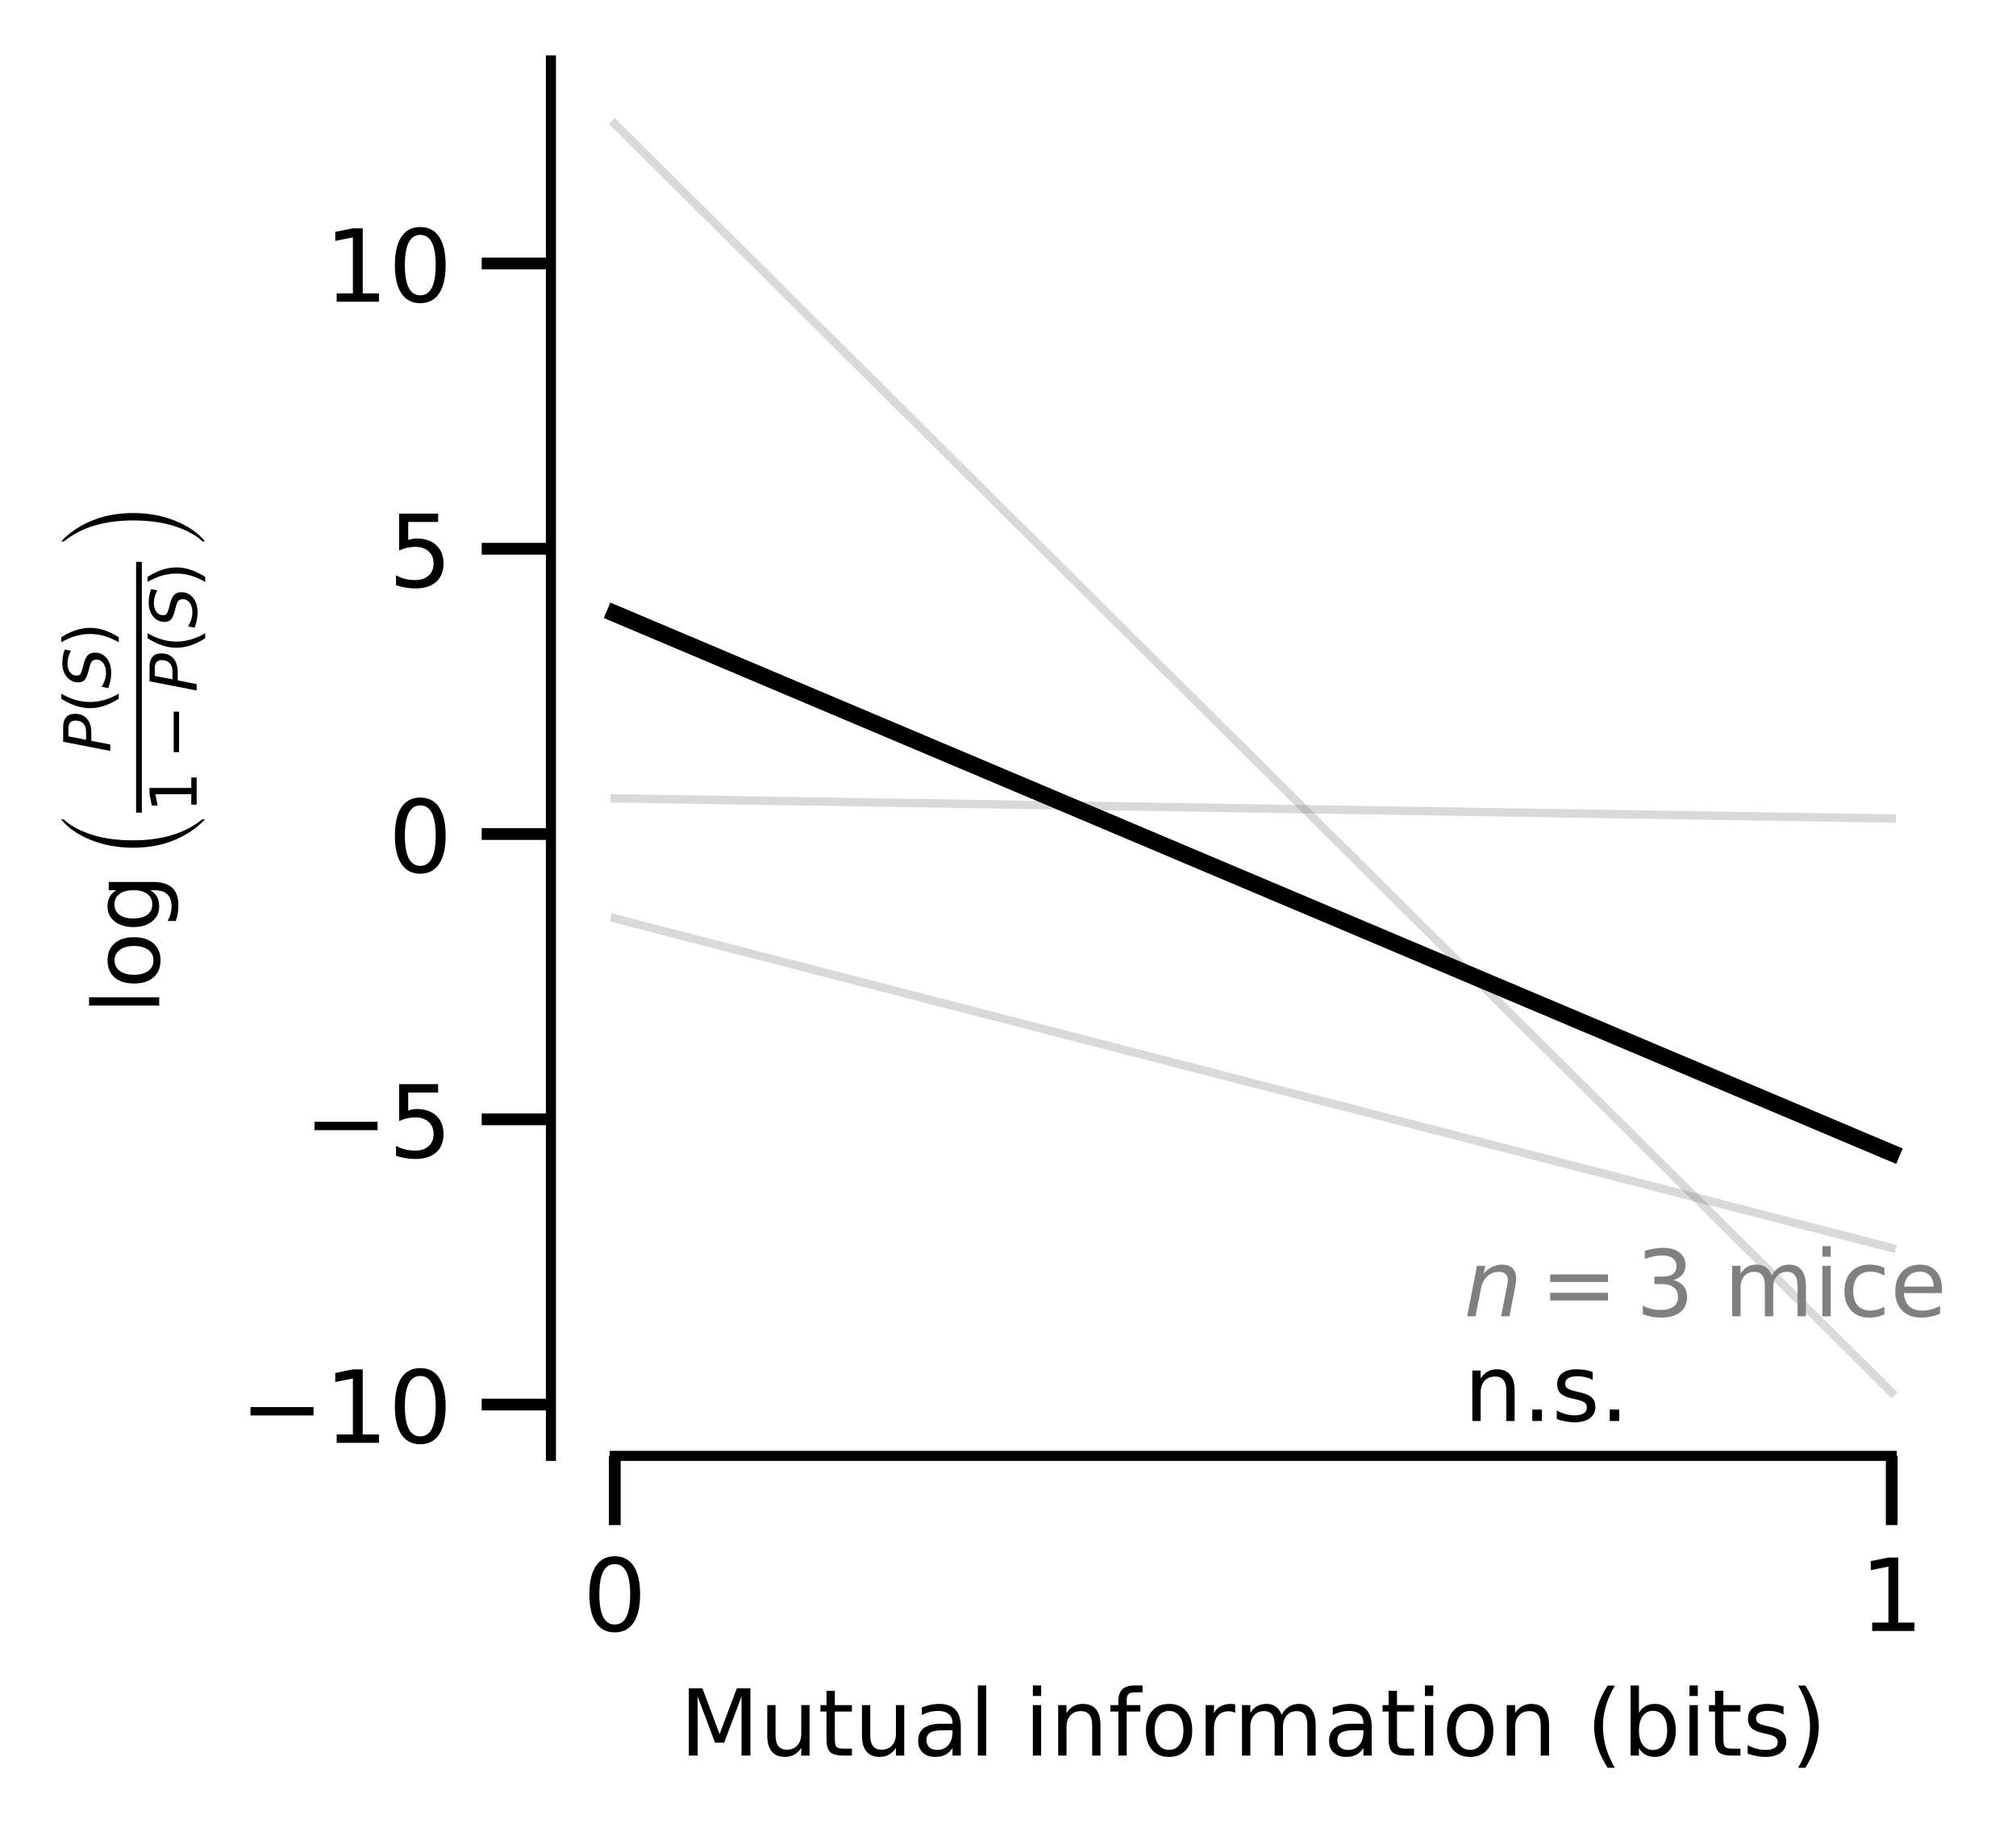
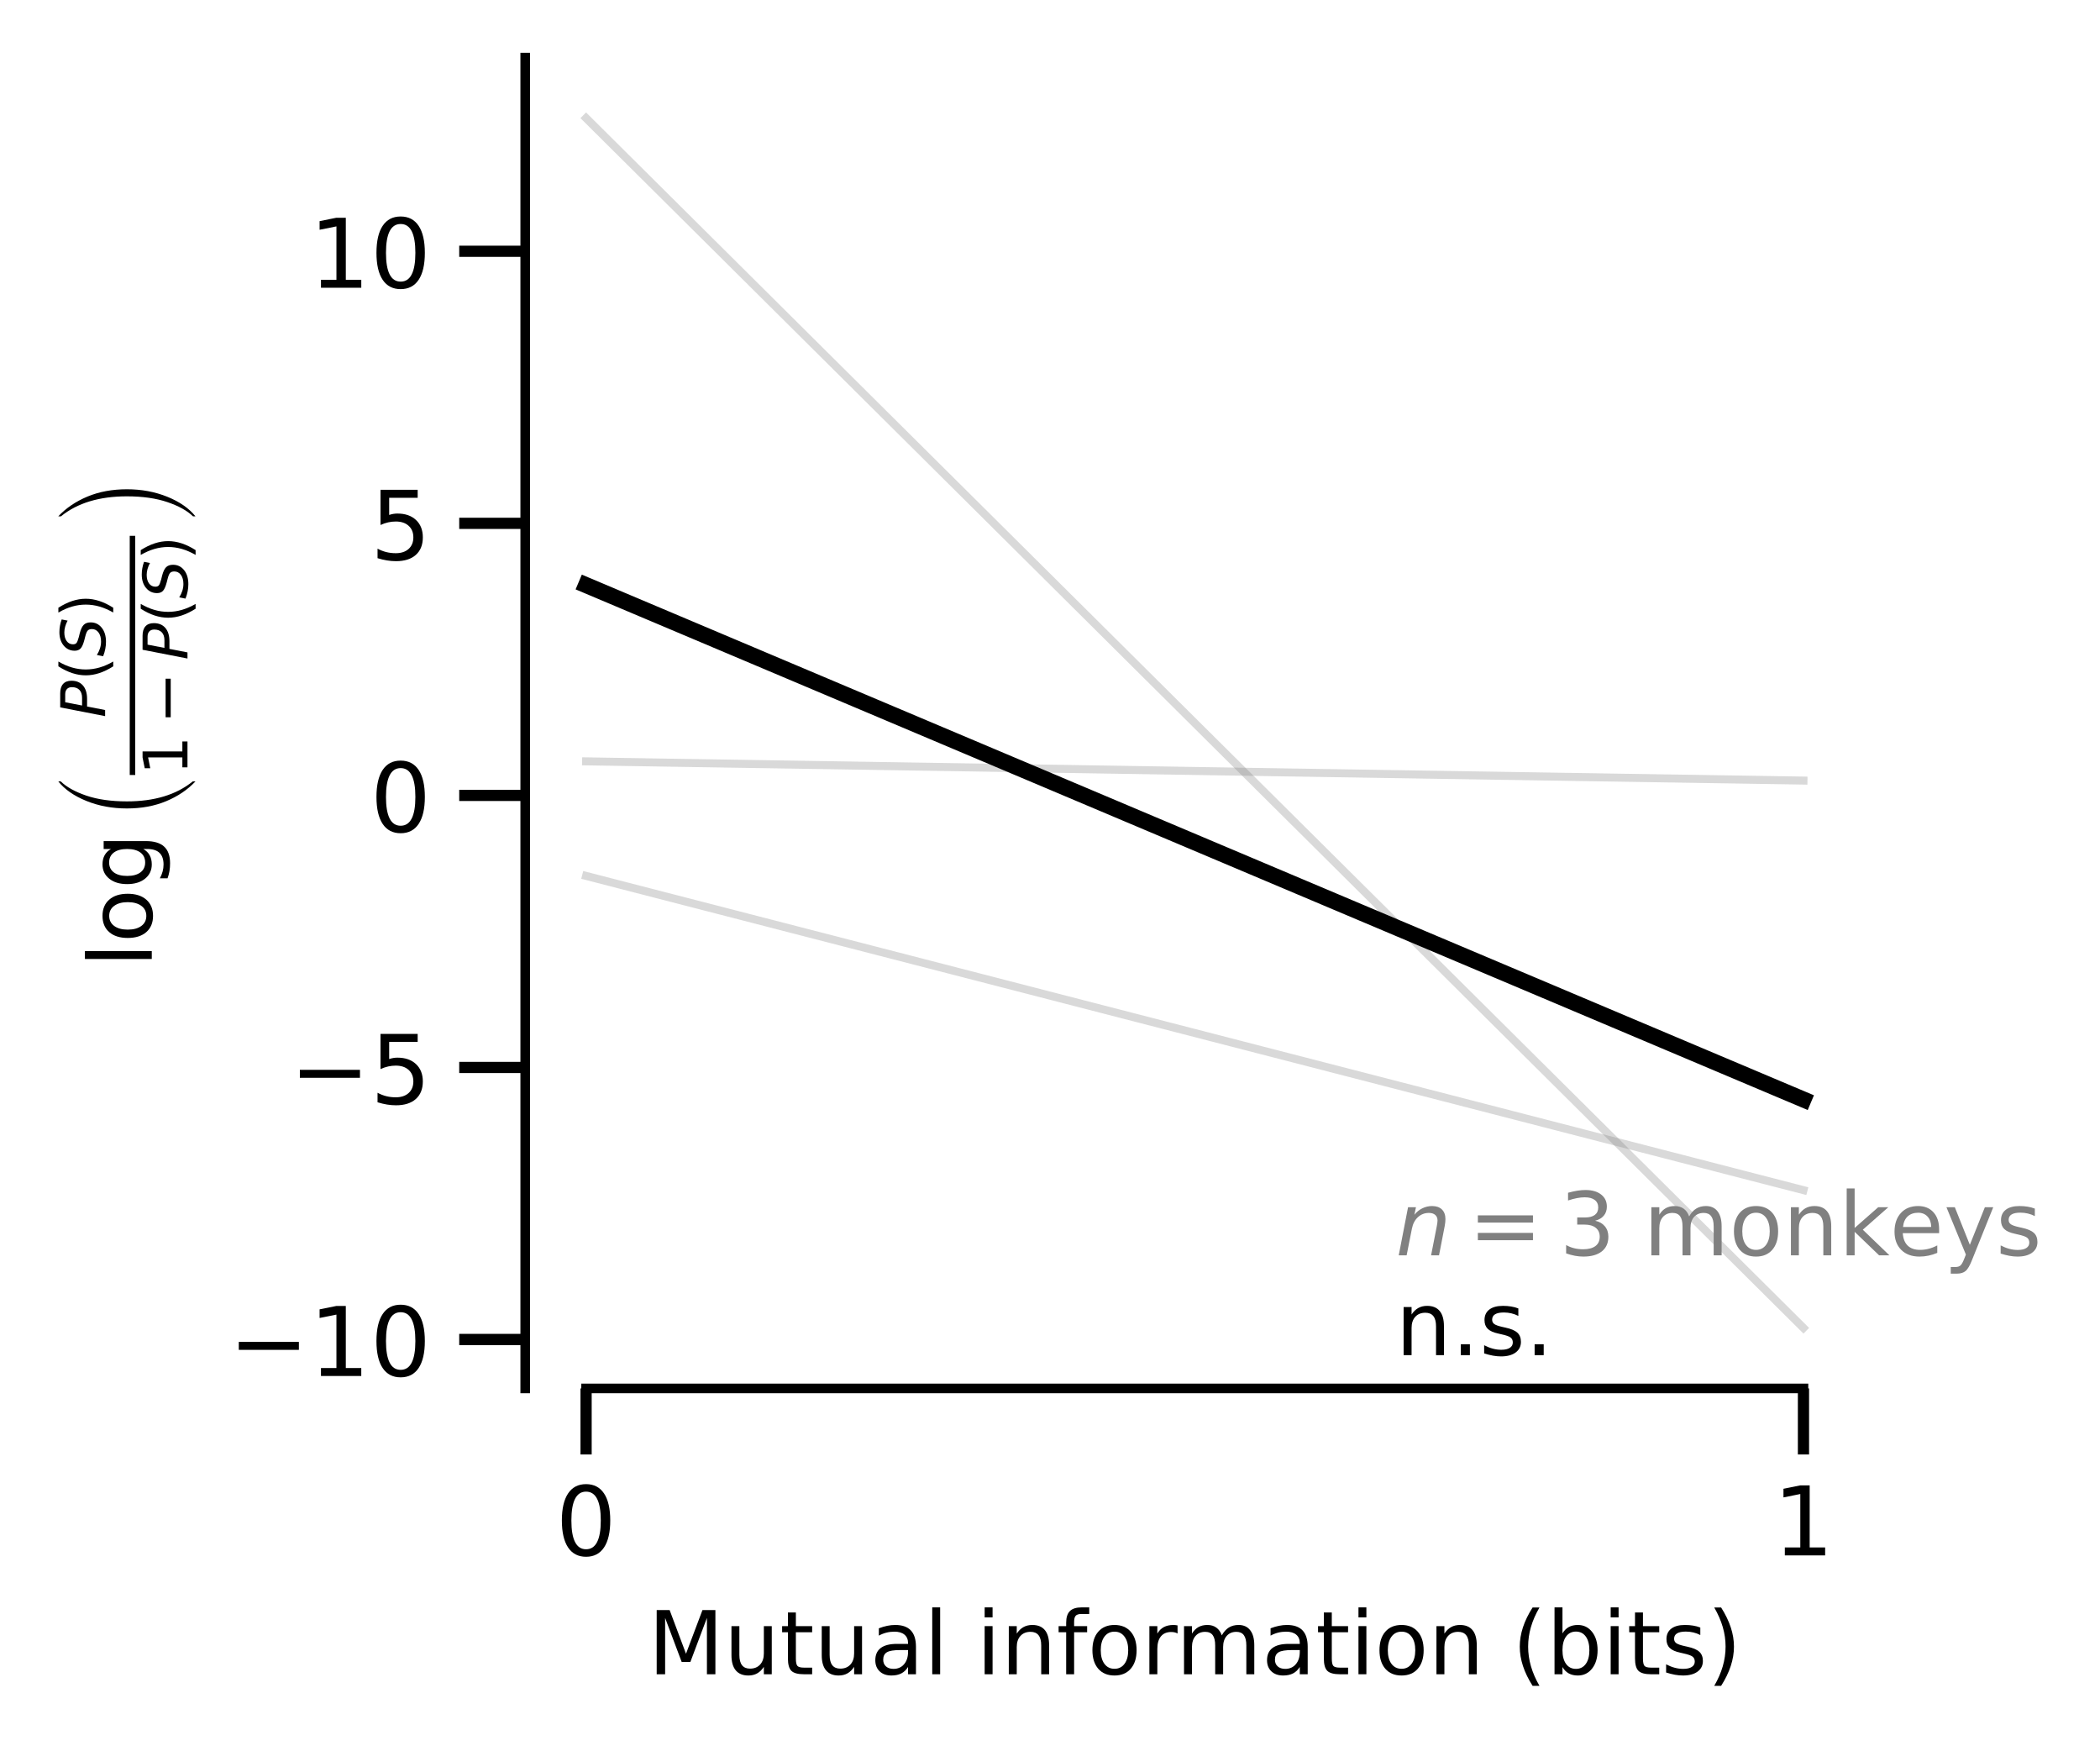
- <svg xmlns="http://www.w3.org/2000/svg" xmlns:xlink="http://www.w3.org/1999/xlink" width="240.256pt" height="218.73pt" viewBox="0 0 240.256 218.73" version="1.1">
+ <svg xmlns="http://www.w3.org/2000/svg" xmlns:xlink="http://www.w3.org/1999/xlink" width="262.516pt" height="218.73pt" viewBox="0 0 262.516 218.73" version="1.1">
  <defs>
    <style type="text/css">*{stroke-linejoin: round; stroke-linecap: butt}</style>
  </defs>
  <g id="figure_1">
    <g id="patch_1">
-       <path d="M 0 218.73  L 240.256 218.73  L 240.256 0  L 0 0  L 0 218.73  z " style="fill: none" />
+       <path d="M 0 218.73  L 262.516 218.73  L 262.516 0  L 0 0  L 0 218.73  z " style="fill: none" />
    </g>
    <g id="axes_1">
      <g id="patch_2">
        <path d="M 65.656 173.52  L 233.056 173.52  L 233.056 7.2  L 65.656 7.2  L 65.656 173.52  z " style="fill: none" />
      </g>
      <g id="matplotlib.axis_1">
        <g id="xtick_1">
          <g id="line2d_1">
            <defs>
-               <path id="md0a1904cfb" d="M 0 0  L 0 8.25  " style="stroke: #000000; stroke-width: 1.4" />
-             </defs>
-             <g>
-               <use xlink:href="#md0a1904cfb" x="73.265" y="173.52" style="stroke: #000000; stroke-width: 1.4" />
+               <path id="m7b067a03f7" d="M 0 0  L 0 8.25  " style="stroke: #000000; stroke-width: 1.4" />
+             </defs>
+             <g>
+               <use xlink:href="#m7b067a03f7" x="73.265" y="173.52" style="stroke: #000000; stroke-width: 1.4" />
            </g>
          </g>
          <g id="text_1">
            <g transform="translate(69.44722 194.3881) scale(0.12 -0.12)">
              <defs>
                <path id="DejaVuSans-30" d="M 2034 4250  Q 1547 4250 1301 3770  Q 1056 3291 1056 2328  Q 1056 1369 1301 889  Q 1547 409 2034 409  Q 2525 409 2770 889  Q 3016 1369 3016 2328  Q 3016 3291 2770 3770  Q 2525 4250 2034 4250  z M 2034 4750  Q 2819 4750 3233 4129  Q 3647 3509 3647 2328  Q 3647 1150 3233 529  Q 2819 -91 2034 -91  Q 1250 -91 836 529  Q 422 1150 422 2328  Q 422 3509 836 4129  Q 1250 4750 2034 4750  z " transform="scale(0.015625)" />
              </defs>
              <use xlink:href="#DejaVuSans-30" />
            </g>
          </g>
        </g>
        <g id="xtick_2">
          <g id="line2d_2">
            <g>
-               <use xlink:href="#md0a1904cfb" x="225.447" y="173.52" style="stroke: #000000; stroke-width: 1.4" />
+               <use xlink:href="#m7b067a03f7" x="225.447" y="173.52" style="stroke: #000000; stroke-width: 1.4" />
            </g>
          </g>
          <g id="text_2">
            <g transform="translate(221.629 194.3881) scale(0.12 -0.12)">
              <defs>
                <path id="DejaVuSans-31" d="M 794 531  L 1825 531  L 1825 4091  L 703 3866  L 703 4441  L 1819 4666  L 2450 4666  L 2450 531  L 3481 531  L 3481 0  L 794 0  L 794 531  z " transform="scale(0.015625)" />
              </defs>
              <use xlink:href="#DejaVuSans-31" />
            </g>
          </g>
        </g>
        <g id="text_3">
          <g transform="translate(81.01297 209.242) scale(0.11 -0.11)">
            <defs>
              <path id="DejaVuSans-4d" d="M 628 4666  L 1569 4666  L 2759 1491  L 3956 4666  L 4897 4666  L 4897 0  L 4281 0  L 4281 4097  L 3078 897  L 2444 897  L 1241 4097  L 1241 0  L 628 0  L 628 4666  z " transform="scale(0.015625)" />
              <path id="DejaVuSans-75" d="M 544 1381  L 544 3500  L 1119 3500  L 1119 1403  Q 1119 906 1312 657  Q 1506 409 1894 409  Q 2359 409 2629 706  Q 2900 1003 2900 1516  L 2900 3500  L 3475 3500  L 3475 0  L 2900 0  L 2900 538  Q 2691 219 2414 64  Q 2138 -91 1772 -91  Q 1169 -91 856 284  Q 544 659 544 1381  z M 1991 3584  L 1991 3584  z " transform="scale(0.015625)" />
              <path id="DejaVuSans-74" d="M 1172 4494  L 1172 3500  L 2356 3500  L 2356 3053  L 1172 3053  L 1172 1153  Q 1172 725 1289 603  Q 1406 481 1766 481  L 2356 481  L 2356 0  L 1766 0  Q 1100 0 847 248  Q 594 497 594 1153  L 594 3053  L 172 3053  L 172 3500  L 594 3500  L 594 4494  L 1172 4494  z " transform="scale(0.015625)" />
              <path id="DejaVuSans-61" d="M 2194 1759  Q 1497 1759 1228 1600  Q 959 1441 959 1056  Q 959 750 1161 570  Q 1363 391 1709 391  Q 2188 391 2477 730  Q 2766 1069 2766 1631  L 2766 1759  L 2194 1759  z M 3341 1997  L 3341 0  L 2766 0  L 2766 531  Q 2569 213 2275 61  Q 1981 -91 1556 -91  Q 1019 -91 701 211  Q 384 513 384 1019  Q 384 1609 779 1909  Q 1175 2209 1959 2209  L 2766 2209  L 2766 2266  Q 2766 2663 2505 2880  Q 2244 3097 1772 3097  Q 1472 3097 1187 3025  Q 903 2953 641 2809  L 641 3341  Q 956 3463 1253 3523  Q 1550 3584 1831 3584  Q 2591 3584 2966 3190  Q 3341 2797 3341 1997  z " transform="scale(0.015625)" />
              <path id="DejaVuSans-6c" d="M 603 4863  L 1178 4863  L 1178 0  L 603 0  L 603 4863  z " transform="scale(0.015625)" />
              <path id="DejaVuSans-20" transform="scale(0.015625)" />
              <path id="DejaVuSans-69" d="M 603 3500  L 1178 3500  L 1178 0  L 603 0  L 603 3500  z M 603 4863  L 1178 4863  L 1178 4134  L 603 4134  L 603 4863  z " transform="scale(0.015625)" />
              <path id="DejaVuSans-6e" d="M 3513 2113  L 3513 0  L 2938 0  L 2938 2094  Q 2938 2591 2744 2837  Q 2550 3084 2163 3084  Q 1697 3084 1428 2787  Q 1159 2491 1159 1978  L 1159 0  L 581 0  L 581 3500  L 1159 3500  L 1159 2956  Q 1366 3272 1645 3428  Q 1925 3584 2291 3584  Q 2894 3584 3203 3211  Q 3513 2838 3513 2113  z " transform="scale(0.015625)" />
              <path id="DejaVuSans-66" d="M 2375 4863  L 2375 4384  L 1825 4384  Q 1516 4384 1395 4259  Q 1275 4134 1275 3809  L 1275 3500  L 2222 3500  L 2222 3053  L 1275 3053  L 1275 0  L 697 0  L 697 3053  L 147 3053  L 147 3500  L 697 3500  L 697 3744  Q 697 4328 969 4595  Q 1241 4863 1831 4863  L 2375 4863  z " transform="scale(0.015625)" />
              <path id="DejaVuSans-6f" d="M 1959 3097  Q 1497 3097 1228 2736  Q 959 2375 959 1747  Q 959 1119 1226 758  Q 1494 397 1959 397  Q 2419 397 2687 759  Q 2956 1122 2956 1747  Q 2956 2369 2687 2733  Q 2419 3097 1959 3097  z M 1959 3584  Q 2709 3584 3137 3096  Q 3566 2609 3566 1747  Q 3566 888 3137 398  Q 2709 -91 1959 -91  Q 1206 -91 779 398  Q 353 888 353 1747  Q 353 2609 779 3096  Q 1206 3584 1959 3584  z " transform="scale(0.015625)" />
              <path id="DejaVuSans-72" d="M 2631 2963  Q 2534 3019 2420 3045  Q 2306 3072 2169 3072  Q 1681 3072 1420 2755  Q 1159 2438 1159 1844  L 1159 0  L 581 0  L 581 3500  L 1159 3500  L 1159 2956  Q 1341 3275 1631 3429  Q 1922 3584 2338 3584  Q 2397 3584 2469 3576  Q 2541 3569 2628 3553  L 2631 2963  z " transform="scale(0.015625)" />
              <path id="DejaVuSans-6d" d="M 3328 2828  Q 3544 3216 3844 3400  Q 4144 3584 4550 3584  Q 5097 3584 5394 3201  Q 5691 2819 5691 2113  L 5691 0  L 5113 0  L 5113 2094  Q 5113 2597 4934 2840  Q 4756 3084 4391 3084  Q 3944 3084 3684 2787  Q 3425 2491 3425 1978  L 3425 0  L 2847 0  L 2847 2094  Q 2847 2600 2669 2842  Q 2491 3084 2119 3084  Q 1678 3084 1418 2786  Q 1159 2488 1159 1978  L 1159 0  L 581 0  L 581 3500  L 1159 3500  L 1159 2956  Q 1356 3278 1631 3431  Q 1906 3584 2284 3584  Q 2666 3584 2933 3390  Q 3200 3197 3328 2828  z " transform="scale(0.015625)" />
              <path id="DejaVuSans-28" d="M 1984 4856  Q 1566 4138 1362 3434  Q 1159 2731 1159 2009  Q 1159 1288 1364 580  Q 1569 -128 1984 -844  L 1484 -844  Q 1016 -109 783 600  Q 550 1309 550 2009  Q 550 2706 781 3412  Q 1013 4119 1484 4856  L 1984 4856  z " transform="scale(0.015625)" />
              <path id="DejaVuSans-62" d="M 3116 1747  Q 3116 2381 2855 2742  Q 2594 3103 2138 3103  Q 1681 3103 1420 2742  Q 1159 2381 1159 1747  Q 1159 1113 1420 752  Q 1681 391 2138 391  Q 2594 391 2855 752  Q 3116 1113 3116 1747  z M 1159 2969  Q 1341 3281 1617 3432  Q 1894 3584 2278 3584  Q 2916 3584 3314 3078  Q 3713 2572 3713 1747  Q 3713 922 3314 415  Q 2916 -91 2278 -91  Q 1894 -91 1617 61  Q 1341 213 1159 525  L 1159 0  L 581 0  L 581 4863  L 1159 4863  L 1159 2969  z " transform="scale(0.015625)" />
              <path id="DejaVuSans-73" d="M 2834 3397  L 2834 2853  Q 2591 2978 2328 3040  Q 2066 3103 1784 3103  Q 1356 3103 1142 2972  Q 928 2841 928 2578  Q 928 2378 1081 2264  Q 1234 2150 1697 2047  L 1894 2003  Q 2506 1872 2764 1633  Q 3022 1394 3022 966  Q 3022 478 2636 193  Q 2250 -91 1575 -91  Q 1294 -91 989 -36  Q 684 19 347 128  L 347 722  Q 666 556 975 473  Q 1284 391 1588 391  Q 1994 391 2212 530  Q 2431 669 2431 922  Q 2431 1156 2273 1281  Q 2116 1406 1581 1522  L 1381 1569  Q 847 1681 609 1914  Q 372 2147 372 2553  Q 372 3047 722 3315  Q 1072 3584 1716 3584  Q 2034 3584 2315 3537  Q 2597 3491 2834 3397  z " transform="scale(0.015625)" />
              <path id="DejaVuSans-29" d="M 513 4856  L 1013 4856  Q 1481 4119 1714 3412  Q 1947 2706 1947 2009  Q 1947 1309 1714 600  Q 1481 -109 1013 -844  L 513 -844  Q 928 -128 1133 580  Q 1338 1288 1338 2009  Q 1338 2731 1133 3434  Q 928 4138 513 4856  z " transform="scale(0.015625)" />
            </defs>
            <use xlink:href="#DejaVuSans-4d" />
            <use xlink:href="#DejaVuSans-75" transform="translate(86.2793 0)" />
            <use xlink:href="#DejaVuSans-74" transform="translate(149.6582 0)" />
            <use xlink:href="#DejaVuSans-75" transform="translate(188.8672 0)" />
            <use xlink:href="#DejaVuSans-61" transform="translate(252.2461 0)" />
            <use xlink:href="#DejaVuSans-6c" transform="translate(313.5254 0)" />
            <use xlink:href="#DejaVuSans-20" transform="translate(341.3086 0)" />
            <use xlink:href="#DejaVuSans-69" transform="translate(373.0957 0)" />
            <use xlink:href="#DejaVuSans-6e" transform="translate(400.8789 0)" />
            <use xlink:href="#DejaVuSans-66" transform="translate(464.2578 0)" />
            <use xlink:href="#DejaVuSans-6f" transform="translate(499.4629 0)" />
            <use xlink:href="#DejaVuSans-72" transform="translate(560.6445 0)" />
            <use xlink:href="#DejaVuSans-6d" transform="translate(600.0078 0)" />
            <use xlink:href="#DejaVuSans-61" transform="translate(697.4199 0)" />
            <use xlink:href="#DejaVuSans-74" transform="translate(758.6992 0)" />
            <use xlink:href="#DejaVuSans-69" transform="translate(797.9082 0)" />
            <use xlink:href="#DejaVuSans-6f" transform="translate(825.6914 0)" />
            <use xlink:href="#DejaVuSans-6e" transform="translate(886.873 0)" />
            <use xlink:href="#DejaVuSans-20" transform="translate(950.252 0)" />
            <use xlink:href="#DejaVuSans-28" transform="translate(982.0391 0)" />
            <use xlink:href="#DejaVuSans-62" transform="translate(1021.053 0)" />
            <use xlink:href="#DejaVuSans-69" transform="translate(1084.529 0)" />
            <use xlink:href="#DejaVuSans-74" transform="translate(1112.312 0)" />
            <use xlink:href="#DejaVuSans-73" transform="translate(1151.521 0)" />
            <use xlink:href="#DejaVuSans-29" transform="translate(1203.621 0)" />
          </g>
        </g>
      </g>
      <g id="matplotlib.axis_2">
        <g id="ytick_1">
          <g id="line2d_3">
            <defs>
-               <path id="mea0202812e" d="M 0 0  L -8.25 0  " style="stroke: #000000; stroke-width: 1.4" />
-             </defs>
-             <g>
-               <use xlink:href="#mea0202812e" x="65.656" y="167.405" style="stroke: #000000; stroke-width: 1.4" />
+               <path id="mf0290da9a3" d="M 0 0  L -8.25 0  " style="stroke: #000000; stroke-width: 1.4" />
+             </defs>
+             <g>
+               <use xlink:href="#mf0290da9a3" x="65.656" y="167.405" style="stroke: #000000; stroke-width: 1.4" />
            </g>
          </g>
          <g id="text_4">
            <g transform="translate(28.58 171.9641) scale(0.12 -0.12)">
              <defs>
                <path id="DejaVuSans-2212" d="M 678 2272  L 4684 2272  L 4684 1741  L 678 1741  L 678 2272  z " transform="scale(0.015625)" />
              </defs>
              <use xlink:href="#DejaVuSans-2212" />
              <use xlink:href="#DejaVuSans-31" transform="translate(83.78906 0)" />
              <use xlink:href="#DejaVuSans-30" transform="translate(147.4121 0)" />
            </g>
          </g>
        </g>
        <g id="ytick_2">
          <g id="line2d_4">
            <g>
-               <use xlink:href="#mea0202812e" x="65.656" y="133.405" style="stroke: #000000; stroke-width: 1.4" />
+               <use xlink:href="#mf0290da9a3" x="65.656" y="133.405" style="stroke: #000000; stroke-width: 1.4" />
            </g>
          </g>
          <g id="text_5">
            <g transform="translate(36.215 137.9639) scale(0.12 -0.12)">
              <defs>
                <path id="DejaVuSans-35" d="M 691 4666  L 3169 4666  L 3169 4134  L 1269 4134  L 1269 2991  Q 1406 3038 1543 3061  Q 1681 3084 1819 3084  Q 2600 3084 3056 2656  Q 3513 2228 3513 1497  Q 3513 744 3044 326  Q 2575 -91 1722 -91  Q 1428 -91 1123 -41  Q 819 9 494 109  L 494 744  Q 775 591 1075 516  Q 1375 441 1709 441  Q 2250 441 2565 725  Q 2881 1009 2881 1497  Q 2881 1984 2565 2268  Q 2250 2553 1709 2553  Q 1456 2553 1204 2497  Q 953 2441 691 2322  L 691 4666  z " transform="scale(0.015625)" />
              </defs>
              <use xlink:href="#DejaVuSans-2212" />
              <use xlink:href="#DejaVuSans-35" transform="translate(83.78906 0)" />
            </g>
          </g>
        </g>
        <g id="ytick_3">
          <g id="line2d_5">
            <g>
-               <use xlink:href="#mea0202812e" x="65.656" y="99.405" style="stroke: #000000; stroke-width: 1.4" />
+               <use xlink:href="#mf0290da9a3" x="65.656" y="99.405" style="stroke: #000000; stroke-width: 1.4" />
            </g>
          </g>
          <g id="text_6">
            <g transform="translate(46.27063 103.9636) scale(0.12 -0.12)">
              <use xlink:href="#DejaVuSans-30" />
            </g>
          </g>
        </g>
        <g id="ytick_4">
          <g id="line2d_6">
            <g>
-               <use xlink:href="#mea0202812e" x="65.656" y="65.404" style="stroke: #000000; stroke-width: 1.4" />
+               <use xlink:href="#mf0290da9a3" x="65.656" y="65.404" style="stroke: #000000; stroke-width: 1.4" />
            </g>
          </g>
          <g id="text_7">
            <g transform="translate(46.27063 69.96341) scale(0.12 -0.12)">
              <use xlink:href="#DejaVuSans-35" />
            </g>
          </g>
        </g>
        <g id="ytick_5">
          <g id="line2d_7">
            <g>
-               <use xlink:href="#mea0202812e" x="65.656" y="31.404" style="stroke: #000000; stroke-width: 1.4" />
+               <use xlink:href="#mf0290da9a3" x="65.656" y="31.404" style="stroke: #000000; stroke-width: 1.4" />
            </g>
          </g>
          <g id="text_8">
            <g transform="translate(38.63562 35.96319) scale(0.12 -0.12)">
              <use xlink:href="#DejaVuSans-31" />
              <use xlink:href="#DejaVuSans-30" transform="translate(63.62305 0)" />
            </g>
          </g>
        </g>
        <g id="text_9">
          <g transform="translate(19.08 120.885) rotate(-90) scale(0.11 -0.11)">
            <defs>
              <path id="DejaVuSans-67" d="M 2906 1791  Q 2906 2416 2648 2759  Q 2391 3103 1925 3103  Q 1463 3103 1205 2759  Q 947 2416 947 1791  Q 947 1169 1205 825  Q 1463 481 1925 481  Q 2391 481 2648 825  Q 2906 1169 2906 1791  z M 3481 434  Q 3481 -459 3084 -895  Q 2688 -1331 1869 -1331  Q 1566 -1331 1297 -1286  Q 1028 -1241 775 -1147  L 775 -588  Q 1028 -725 1275 -790  Q 1522 -856 1778 -856  Q 2344 -856 2625 -561  Q 2906 -266 2906 331  L 2906 616  Q 2728 306 2450 153  Q 2172 0 1784 0  Q 1141 0 747 490  Q 353 981 353 1791  Q 353 2603 747 3093  Q 1141 3584 1784 3584  Q 2172 3584 2450 3431  Q 2728 3278 2906 2969  L 2906 3500  L 3481 3500  L 3481 434  z " transform="scale(0.015625)" />
              <path id="STIXSizeTwoSym-Regular-28" d="M 3219 -1555  L 3219 -1786  Q 2144 -774 1517 730  Q 890 2234 890 4115  Q 890 6003 1533 7593  Q 2176 9184 3219 10022  L 3219 9811  Q 2490 9062 1994 7606  Q 1498 6150 1498 4115  Q 1498 563 3219 -1555  z " transform="scale(0.015625)" />
              <path id="DejaVuSans-Oblique-50" d="M 1081 4666  L 2541 4666  Q 3178 4666 3512 4369  Q 3847 4072 3847 3500  Q 3847 2731 3353 2303  Q 2859 1875 1966 1875  L 1172 1875  L 806 0  L 172 0  L 1081 4666  z M 1613 4147  L 1275 2394  L 2069 2394  Q 2606 2394 2893 2669  Q 3181 2944 3181 3456  Q 3181 3784 2986 3965  Q 2791 4147 2438 4147  L 1613 4147  z " transform="scale(0.015625)" />
              <path id="DejaVuSans-Oblique-53" d="M 3859 4513  L 3738 3897  Q 3422 4066 3111 4152  Q 2800 4238 2509 4238  Q 1944 4238 1609 3991  Q 1275 3744 1275 3334  Q 1275 3109 1398 2989  Q 1522 2869 2034 2731  L 2413 2638  Q 3053 2472 3303 2217  Q 3553 1963 3553 1503  Q 3553 797 2998 353  Q 2444 -91 1538 -91  Q 1166 -91 791 -17  Q 416 56 38 206  L 166 856  Q 513 641 861 531  Q 1209 422 1556 422  Q 2147 422 2503 684  Q 2859 947 2859 1369  Q 2859 1650 2717 1795  Q 2575 1941 2106 2059  L 1728 2156  Q 1081 2325 845 2545  Q 609 2766 609 3163  Q 609 3859 1145 4304  Q 1681 4750 2541 4750  Q 2875 4750 3203 4690  Q 3531 4631 3859 4513  z " transform="scale(0.015625)" />
              <path id="STIXSizeTwoSym-Regular-29" d="M 730 9792  L 730 10022  Q 1805 9011 2432 7507  Q 3059 6003 3059 4115  Q 3059 2234 2416 643  Q 1773 -947 730 -1786  L 730 -1574  Q 1459 -826 1955 633  Q 2451 2093 2451 4115  Q 2451 7674 730 9792  z " transform="scale(0.015625)" />
            </defs>
            <use xlink:href="#DejaVuSans-6c" transform="translate(0 0.96875)" />
            <use xlink:href="#DejaVuSans-6f" transform="translate(27.7832 0.96875)" />
            <use xlink:href="#DejaVuSans-67" transform="translate(88.96484 0.96875)" />
            <use xlink:href="#STIXSizeTwoSym-Regular-28" transform="translate(168.6771 -25.10938) scale(0.84519)" />
            <use xlink:href="#DejaVuSans-Oblique-50" transform="translate(283.4476 53.99688) scale(0.7)" />
            <use xlink:href="#DejaVuSans-28" transform="translate(325.6595 53.99688) scale(0.7)" />
            <use xlink:href="#DejaVuSans-Oblique-53" transform="translate(352.9691 53.99688) scale(0.7)" />
            <use xlink:href="#DejaVuSans-29" transform="translate(397.4027 53.99688) scale(0.7)" />
            <use xlink:href="#DejaVuSans-31" transform="translate(218.4476 -39.59687) scale(0.7)" />
            <use xlink:href="#DejaVuSans-2212" transform="translate(276.6214 -39.59687) scale(0.7)" />
            <use xlink:href="#DejaVuSans-Oblique-50" transform="translate(348.9115 -39.59687) scale(0.7)" />
            <use xlink:href="#DejaVuSans-28" transform="translate(391.1234 -39.59687) scale(0.7)" />
            <use xlink:href="#DejaVuSans-Oblique-53" transform="translate(418.4329 -39.59687) scale(0.7)" />
            <use xlink:href="#DejaVuSans-29" transform="translate(462.8665 -39.59687) scale(0.7)" />
            <use xlink:href="#STIXSizeTwoSym-Regular-29" transform="translate(502.6761 -25.10938) scale(0.84519)" />
            <path d="M 218.448 19.766  L 218.448 26.016  L 490.176 26.016  L 490.176 19.766  L 218.448 19.766  z " />
          </g>
        </g>
      </g>
      <g id="line2d_8">
-         <path d="M 73.265 109.466  L 74.802 109.863  L 76.339 110.259  L 77.876 110.656  L 79.413 111.053  L 80.951 111.449  L 82.488 111.846  L 84.025 112.243  L 85.562 112.639  L 87.099 113.036  L 88.637 113.433  L 90.174 113.83  L 91.711 114.226  L 93.248 114.623  L 94.785 115.02  L 96.323 115.416  L 97.86 115.813  L 99.397 116.21  L 100.934 116.607  L 102.471 117.003  L 104.009 117.4  L 105.546 117.797  L 107.083 118.193  L 108.62 118.59  L 110.157 118.987  L 111.694 119.383  L 113.232 119.78  L 114.769 120.177  L 116.306 120.574  L 117.843 120.97  L 119.38 121.367  L 120.918 121.764  L 122.455 122.16  L 123.992 122.557  L 125.529 122.954  L 127.066 123.35  L 128.604 123.747  L 130.141 124.144  L 131.678 124.541  L 133.215 124.937  L 134.752 125.334  L 136.29 125.731  L 137.827 126.127  L 139.364 126.524  L 140.901 126.921  L 142.438 127.318  L 143.975 127.714  L 145.513 128.111  L 147.05 128.508  L 148.587 128.904  L 150.124 129.301  L 151.661 129.698  L 153.199 130.094  L 154.736 130.491  L 156.273 130.888  L 157.81 131.285  L 159.347 131.681  L 160.885 132.078  L 162.422 132.475  L 163.959 132.871  L 165.496 133.268  L 167.033 133.665  L 168.571 134.062  L 170.108 134.458  L 171.645 134.855  L 173.182 135.252  L 174.719 135.648  L 176.256 136.045  L 177.794 136.442  L 179.331 136.838  L 180.868 137.235  L 182.405 137.632  L 183.942 138.029  L 185.48 138.425  L 187.017 138.822  L 188.554 139.219  L 190.091 139.615  L 191.628 140.012  L 193.166 140.409  L 194.703 140.806  L 196.24 141.202  L 197.777 141.599  L 199.314 141.996  L 200.851 142.392  L 202.389 142.789  L 203.926 143.186  L 205.463 143.582  L 207 143.979  L 208.537 144.376  L 210.075 144.773  L 211.612 145.169  L 213.149 145.566  L 214.686 145.963  L 216.223 146.359  L 217.761 146.756  L 219.298 147.153  L 220.835 147.549  L 222.372 147.946  L 223.909 148.343  L 225.447 148.74  " clip-path="url(#p343c98d5d9)" style="fill: none; stroke: #808080; stroke-opacity: 0.3; stroke-linecap: square" />
+         <path d="M 73.265 109.466  L 74.802 109.863  L 76.339 110.259  L 77.876 110.656  L 79.413 111.053  L 80.951 111.449  L 82.488 111.846  L 84.025 112.243  L 85.562 112.639  L 87.099 113.036  L 88.637 113.433  L 90.174 113.83  L 91.711 114.226  L 93.248 114.623  L 94.785 115.02  L 96.323 115.416  L 97.86 115.813  L 99.397 116.21  L 100.934 116.607  L 102.471 117.003  L 104.009 117.4  L 105.546 117.797  L 107.083 118.193  L 108.62 118.59  L 110.157 118.987  L 111.694 119.383  L 113.232 119.78  L 114.769 120.177  L 116.306 120.574  L 117.843 120.97  L 119.38 121.367  L 120.918 121.764  L 122.455 122.16  L 123.992 122.557  L 125.529 122.954  L 127.066 123.35  L 128.604 123.747  L 130.141 124.144  L 131.678 124.541  L 133.215 124.937  L 134.752 125.334  L 136.29 125.731  L 137.827 126.127  L 139.364 126.524  L 140.901 126.921  L 142.438 127.318  L 143.975 127.714  L 145.513 128.111  L 147.05 128.508  L 148.587 128.904  L 150.124 129.301  L 151.661 129.698  L 153.199 130.094  L 154.736 130.491  L 156.273 130.888  L 157.81 131.285  L 159.347 131.681  L 160.885 132.078  L 162.422 132.475  L 163.959 132.871  L 165.496 133.268  L 167.033 133.665  L 168.571 134.062  L 170.108 134.458  L 171.645 134.855  L 173.182 135.252  L 174.719 135.648  L 176.256 136.045  L 177.794 136.442  L 179.331 136.838  L 180.868 137.235  L 182.405 137.632  L 183.942 138.029  L 185.48 138.425  L 187.017 138.822  L 188.554 139.219  L 190.091 139.615  L 191.628 140.012  L 193.166 140.409  L 194.703 140.806  L 196.24 141.202  L 197.777 141.599  L 199.314 141.996  L 200.851 142.392  L 202.389 142.789  L 203.926 143.186  L 205.463 143.582  L 207 143.979  L 208.537 144.376  L 210.075 144.773  L 211.612 145.169  L 213.149 145.566  L 214.686 145.963  L 216.223 146.359  L 217.761 146.756  L 219.298 147.153  L 220.835 147.549  L 222.372 147.946  L 223.909 148.343  L 225.447 148.74  " clip-path="url(#p5af8a9b1a1)" style="fill: none; stroke: #808080; stroke-opacity: 0.3; stroke-linecap: square" />
      </g>
      <g id="line2d_9">
-         <path d="M 73.265 14.76  L 74.802 16.287  L 76.339 17.815  L 77.876 19.342  L 79.413 20.869  L 80.951 22.396  L 82.488 23.924  L 84.025 25.451  L 85.562 26.978  L 87.099 28.505  L 88.637 30.033  L 90.174 31.56  L 91.711 33.087  L 93.248 34.615  L 94.785 36.142  L 96.323 37.669  L 97.86 39.196  L 99.397 40.724  L 100.934 42.251  L 102.471 43.778  L 104.009 45.305  L 105.546 46.833  L 107.083 48.36  L 108.62 49.887  L 110.157 51.415  L 111.694 52.942  L 113.232 54.469  L 114.769 55.996  L 116.306 57.524  L 117.843 59.051  L 119.38 60.578  L 120.918 62.105  L 122.455 63.633  L 123.992 65.16  L 125.529 66.687  L 127.066 68.215  L 128.604 69.742  L 130.141 71.269  L 131.678 72.796  L 133.215 74.324  L 134.752 75.851  L 136.29 77.378  L 137.827 78.905  L 139.364 80.433  L 140.901 81.96  L 142.438 83.487  L 143.975 85.015  L 145.513 86.542  L 147.05 88.069  L 148.587 89.596  L 150.124 91.124  L 151.661 92.651  L 153.199 94.178  L 154.736 95.705  L 156.273 97.233  L 157.81 98.76  L 159.347 100.287  L 160.885 101.815  L 162.422 103.342  L 163.959 104.869  L 165.496 106.396  L 167.033 107.924  L 168.571 109.451  L 170.108 110.978  L 171.645 112.505  L 173.182 114.033  L 174.719 115.56  L 176.256 117.087  L 177.794 118.615  L 179.331 120.142  L 180.868 121.669  L 182.405 123.196  L 183.942 124.724  L 185.48 126.251  L 187.017 127.778  L 188.554 129.305  L 190.091 130.833  L 191.628 132.36  L 193.166 133.887  L 194.703 135.415  L 196.24 136.942  L 197.777 138.469  L 199.314 139.996  L 200.851 141.524  L 202.389 143.051  L 203.926 144.578  L 205.463 146.105  L 207 147.633  L 208.537 149.16  L 210.075 150.687  L 211.612 152.215  L 213.149 153.742  L 214.686 155.269  L 216.223 156.796  L 217.761 158.324  L 219.298 159.851  L 220.835 161.378  L 222.372 162.905  L 223.909 164.433  L 225.447 165.96  " clip-path="url(#p343c98d5d9)" style="fill: none; stroke: #808080; stroke-opacity: 0.3; stroke-linecap: square" />
+         <path d="M 73.265 14.76  L 74.802 16.287  L 76.339 17.815  L 77.876 19.342  L 79.413 20.869  L 80.951 22.396  L 82.488 23.924  L 84.025 25.451  L 85.562 26.978  L 87.099 28.505  L 88.637 30.033  L 90.174 31.56  L 91.711 33.087  L 93.248 34.615  L 94.785 36.142  L 96.323 37.669  L 97.86 39.196  L 99.397 40.724  L 100.934 42.251  L 102.471 43.778  L 104.009 45.305  L 105.546 46.833  L 107.083 48.36  L 108.62 49.887  L 110.157 51.415  L 111.694 52.942  L 113.232 54.469  L 114.769 55.996  L 116.306 57.524  L 117.843 59.051  L 119.38 60.578  L 120.918 62.105  L 122.455 63.633  L 123.992 65.16  L 125.529 66.687  L 127.066 68.215  L 128.604 69.742  L 130.141 71.269  L 131.678 72.796  L 133.215 74.324  L 134.752 75.851  L 136.29 77.378  L 137.827 78.905  L 139.364 80.433  L 140.901 81.96  L 142.438 83.487  L 143.975 85.015  L 145.513 86.542  L 147.05 88.069  L 148.587 89.596  L 150.124 91.124  L 151.661 92.651  L 153.199 94.178  L 154.736 95.705  L 156.273 97.233  L 157.81 98.76  L 159.347 100.287  L 160.885 101.815  L 162.422 103.342  L 163.959 104.869  L 165.496 106.396  L 167.033 107.924  L 168.571 109.451  L 170.108 110.978  L 171.645 112.505  L 173.182 114.033  L 174.719 115.56  L 176.256 117.087  L 177.794 118.615  L 179.331 120.142  L 180.868 121.669  L 182.405 123.196  L 183.942 124.724  L 185.48 126.251  L 187.017 127.778  L 188.554 129.305  L 190.091 130.833  L 191.628 132.36  L 193.166 133.887  L 194.703 135.415  L 196.24 136.942  L 197.777 138.469  L 199.314 139.996  L 200.851 141.524  L 202.389 143.051  L 203.926 144.578  L 205.463 146.105  L 207 147.633  L 208.537 149.16  L 210.075 150.687  L 211.612 152.215  L 213.149 153.742  L 214.686 155.269  L 216.223 156.796  L 217.761 158.324  L 219.298 159.851  L 220.835 161.378  L 222.372 162.905  L 223.909 164.433  L 225.447 165.96  " clip-path="url(#p5af8a9b1a1)" style="fill: none; stroke: #808080; stroke-opacity: 0.3; stroke-linecap: square" />
      </g>
      <g id="line2d_10">
-         <path d="M 73.265 95.151  L 74.802 95.175  L 76.339 95.2  L 77.876 95.224  L 79.413 95.248  L 80.951 95.272  L 82.488 95.297  L 84.025 95.321  L 85.562 95.345  L 87.099 95.369  L 88.637 95.394  L 90.174 95.418  L 91.711 95.442  L 93.248 95.466  L 94.785 95.491  L 96.323 95.515  L 97.86 95.539  L 99.397 95.563  L 100.934 95.588  L 102.471 95.612  L 104.009 95.636  L 105.546 95.66  L 107.083 95.685  L 108.62 95.709  L 110.157 95.733  L 111.694 95.757  L 113.232 95.782  L 114.769 95.806  L 116.306 95.83  L 117.843 95.855  L 119.38 95.879  L 120.918 95.903  L 122.455 95.927  L 123.992 95.952  L 125.529 95.976  L 127.066 96  L 128.604 96.024  L 130.141 96.049  L 131.678 96.073  L 133.215 96.097  L 134.752 96.121  L 136.29 96.146  L 137.827 96.17  L 139.364 96.194  L 140.901 96.218  L 142.438 96.243  L 143.975 96.267  L 145.513 96.291  L 147.05 96.315  L 148.587 96.34  L 150.124 96.364  L 151.661 96.388  L 153.199 96.412  L 154.736 96.437  L 156.273 96.461  L 157.81 96.485  L 159.347 96.51  L 160.885 96.534  L 162.422 96.558  L 163.959 96.582  L 165.496 96.607  L 167.033 96.631  L 168.571 96.655  L 170.108 96.679  L 171.645 96.704  L 173.182 96.728  L 174.719 96.752  L 176.256 96.776  L 177.794 96.801  L 179.331 96.825  L 180.868 96.849  L 182.405 96.873  L 183.942 96.898  L 185.48 96.922  L 187.017 96.946  L 188.554 96.97  L 190.091 96.995  L 191.628 97.019  L 193.166 97.043  L 194.703 97.067  L 196.24 97.092  L 197.777 97.116  L 199.314 97.14  L 200.851 97.165  L 202.389 97.189  L 203.926 97.213  L 205.463 97.237  L 207 97.262  L 208.537 97.286  L 210.075 97.31  L 211.612 97.334  L 213.149 97.359  L 214.686 97.383  L 216.223 97.407  L 217.761 97.431  L 219.298 97.456  L 220.835 97.48  L 222.372 97.504  L 223.909 97.528  L 225.447 97.553  " clip-path="url(#p343c98d5d9)" style="fill: none; stroke: #808080; stroke-opacity: 0.3; stroke-linecap: square" />
+         <path d="M 73.265 95.151  L 74.802 95.175  L 76.339 95.2  L 77.876 95.224  L 79.413 95.248  L 80.951 95.272  L 82.488 95.297  L 84.025 95.321  L 85.562 95.345  L 87.099 95.369  L 88.637 95.394  L 90.174 95.418  L 91.711 95.442  L 93.248 95.466  L 94.785 95.491  L 96.323 95.515  L 97.86 95.539  L 99.397 95.563  L 100.934 95.588  L 102.471 95.612  L 104.009 95.636  L 105.546 95.66  L 107.083 95.685  L 108.62 95.709  L 110.157 95.733  L 111.694 95.757  L 113.232 95.782  L 114.769 95.806  L 116.306 95.83  L 117.843 95.855  L 119.38 95.879  L 120.918 95.903  L 122.455 95.927  L 123.992 95.952  L 125.529 95.976  L 127.066 96  L 128.604 96.024  L 130.141 96.049  L 131.678 96.073  L 133.215 96.097  L 134.752 96.121  L 136.29 96.146  L 137.827 96.17  L 139.364 96.194  L 140.901 96.218  L 142.438 96.243  L 143.975 96.267  L 145.513 96.291  L 147.05 96.315  L 148.587 96.34  L 150.124 96.364  L 151.661 96.388  L 153.199 96.412  L 154.736 96.437  L 156.273 96.461  L 157.81 96.485  L 159.347 96.51  L 160.885 96.534  L 162.422 96.558  L 163.959 96.582  L 165.496 96.607  L 167.033 96.631  L 168.571 96.655  L 170.108 96.679  L 171.645 96.704  L 173.182 96.728  L 174.719 96.752  L 176.256 96.776  L 177.794 96.801  L 179.331 96.825  L 180.868 96.849  L 182.405 96.873  L 183.942 96.898  L 185.48 96.922  L 187.017 96.946  L 188.554 96.97  L 190.091 96.995  L 191.628 97.019  L 193.166 97.043  L 194.703 97.067  L 196.24 97.092  L 197.777 97.116  L 199.314 97.14  L 200.851 97.165  L 202.389 97.189  L 203.926 97.213  L 205.463 97.237  L 207 97.262  L 208.537 97.286  L 210.075 97.31  L 211.612 97.334  L 213.149 97.359  L 214.686 97.383  L 216.223 97.407  L 217.761 97.431  L 219.298 97.456  L 220.835 97.48  L 222.372 97.504  L 223.909 97.528  L 225.447 97.553  " clip-path="url(#p5af8a9b1a1)" style="fill: none; stroke: #808080; stroke-opacity: 0.3; stroke-linecap: square" />
      </g>
      <g id="line2d_11">
-         <path d="M 73.265 73.126  L 74.802 73.775  L 76.339 74.424  L 77.876 75.074  L 79.413 75.723  L 80.951 76.373  L 82.488 77.022  L 84.025 77.671  L 85.562 78.321  L 87.099 78.97  L 88.637 79.62  L 90.174 80.269  L 91.711 80.919  L 93.248 81.568  L 94.785 82.217  L 96.323 82.867  L 97.86 83.516  L 99.397 84.166  L 100.934 84.815  L 102.471 85.464  L 104.009 86.114  L 105.546 86.763  L 107.083 87.413  L 108.62 88.062  L 110.157 88.711  L 111.694 89.361  L 113.232 90.01  L 114.769 90.66  L 116.306 91.309  L 117.843 91.959  L 119.38 92.608  L 120.918 93.257  L 122.455 93.907  L 123.992 94.556  L 125.529 95.206  L 127.066 95.855  L 128.604 96.504  L 130.141 97.154  L 131.678 97.803  L 133.215 98.453  L 134.752 99.102  L 136.29 99.752  L 137.827 100.401  L 139.364 101.05  L 140.901 101.7  L 142.438 102.349  L 143.975 102.999  L 145.513 103.648  L 147.05 104.297  L 148.587 104.947  L 150.124 105.596  L 151.661 106.246  L 153.199 106.895  L 154.736 107.544  L 156.273 108.194  L 157.81 108.843  L 159.347 109.493  L 160.885 110.142  L 162.422 110.792  L 163.959 111.441  L 165.496 112.09  L 167.033 112.74  L 168.571 113.389  L 170.108 114.039  L 171.645 114.688  L 173.182 115.337  L 174.719 115.987  L 176.256 116.636  L 177.794 117.286  L 179.331 117.935  L 180.868 118.584  L 182.405 119.234  L 183.942 119.883  L 185.48 120.533  L 187.017 121.182  L 188.554 121.832  L 190.091 122.481  L 191.628 123.13  L 193.166 123.78  L 194.703 124.429  L 196.24 125.079  L 197.777 125.728  L 199.314 126.377  L 200.851 127.027  L 202.389 127.676  L 203.926 128.326  L 205.463 128.975  L 207 129.624  L 208.537 130.274  L 210.075 130.923  L 211.612 131.573  L 213.149 132.222  L 214.686 132.872  L 216.223 133.521  L 217.761 134.17  L 219.298 134.82  L 220.835 135.469  L 222.372 136.119  L 223.909 136.768  L 225.447 137.417  " clip-path="url(#p343c98d5d9)" style="fill: none; stroke: #000000; stroke-width: 2; stroke-linecap: square" />
+         <path d="M 73.265 73.126  L 74.802 73.775  L 76.339 74.424  L 77.876 75.074  L 79.413 75.723  L 80.951 76.373  L 82.488 77.022  L 84.025 77.671  L 85.562 78.321  L 87.099 78.97  L 88.637 79.62  L 90.174 80.269  L 91.711 80.919  L 93.248 81.568  L 94.785 82.217  L 96.323 82.867  L 97.86 83.516  L 99.397 84.166  L 100.934 84.815  L 102.471 85.464  L 104.009 86.114  L 105.546 86.763  L 107.083 87.413  L 108.62 88.062  L 110.157 88.711  L 111.694 89.361  L 113.232 90.01  L 114.769 90.66  L 116.306 91.309  L 117.843 91.959  L 119.38 92.608  L 120.918 93.257  L 122.455 93.907  L 123.992 94.556  L 125.529 95.206  L 127.066 95.855  L 128.604 96.504  L 130.141 97.154  L 131.678 97.803  L 133.215 98.453  L 134.752 99.102  L 136.29 99.752  L 137.827 100.401  L 139.364 101.05  L 140.901 101.7  L 142.438 102.349  L 143.975 102.999  L 145.513 103.648  L 147.05 104.297  L 148.587 104.947  L 150.124 105.596  L 151.661 106.246  L 153.199 106.895  L 154.736 107.544  L 156.273 108.194  L 157.81 108.843  L 159.347 109.493  L 160.885 110.142  L 162.422 110.792  L 163.959 111.441  L 165.496 112.09  L 167.033 112.74  L 168.571 113.389  L 170.108 114.039  L 171.645 114.688  L 173.182 115.337  L 174.719 115.987  L 176.256 116.636  L 177.794 117.286  L 179.331 117.935  L 180.868 118.584  L 182.405 119.234  L 183.942 119.883  L 185.48 120.533  L 187.017 121.182  L 188.554 121.832  L 190.091 122.481  L 191.628 123.13  L 193.166 123.78  L 194.703 124.429  L 196.24 125.079  L 197.777 125.728  L 199.314 126.377  L 200.851 127.027  L 202.389 127.676  L 203.926 128.326  L 205.463 128.975  L 207 129.624  L 208.537 130.274  L 210.075 130.923  L 211.612 131.573  L 213.149 132.222  L 214.686 132.872  L 216.223 133.521  L 217.761 134.17  L 219.298 134.82  L 220.835 135.469  L 222.372 136.119  L 223.909 136.768  L 225.447 137.417  " clip-path="url(#p5af8a9b1a1)" style="fill: none; stroke: #000000; stroke-width: 2; stroke-linecap: square" />
      </g>
      <g id="patch_3">
        <path d="M 65.656 173.52  L 65.656 7.2  " style="fill: none; stroke: #000000; stroke-width: 1.2; stroke-linejoin: miter; stroke-linecap: square" />
      </g>
      <g id="patch_4">
        <path d="M 73.265 173.52  L 225.447 173.52  " style="fill: none; stroke: #000000; stroke-width: 1.2; stroke-linejoin: miter; stroke-linecap: square" />
      </g>
      <g id="text_10">
        <g style="fill: #808080" transform="translate(174.4656 156.888) scale(0.11 -0.11)">
          <defs>
            <path id="DejaVuSans-Oblique-6e" d="M 3566 2113  L 3156 0  L 2578 0  L 2988 2091  Q 3016 2238 3031 2350  Q 3047 2463 3047 2528  Q 3047 2791 2881 2937  Q 2716 3084 2419 3084  Q 1956 3084 1622 2776  Q 1288 2469 1184 1941  L 800 0  L 225 0  L 903 3500  L 1478 3500  L 1363 2950  Q 1603 3253 1940 3418  Q 2278 3584 2650 3584  Q 3113 3584 3367 3334  Q 3622 3084 3622 2631  Q 3622 2519 3608 2391  Q 3594 2263 3566 2113  z " transform="scale(0.015625)" />
            <path id="DejaVuSans-3d" d="M 678 2906  L 4684 2906  L 4684 2381  L 678 2381  L 678 2906  z M 678 1631  L 4684 1631  L 4684 1100  L 678 1100  L 678 1631  z " transform="scale(0.015625)" />
            <path id="DejaVuSans-33" d="M 2597 2516  Q 3050 2419 3304 2112  Q 3559 1806 3559 1356  Q 3559 666 3084 287  Q 2609 -91 1734 -91  Q 1441 -91 1130 -33  Q 819 25 488 141  L 488 750  Q 750 597 1062 519  Q 1375 441 1716 441  Q 2309 441 2620 675  Q 2931 909 2931 1356  Q 2931 1769 2642 2001  Q 2353 2234 1838 2234  L 1294 2234  L 1294 2753  L 1863 2753  Q 2328 2753 2575 2939  Q 2822 3125 2822 3475  Q 2822 3834 2567 4026  Q 2313 4219 1838 4219  Q 1578 4219 1281 4162  Q 984 4106 628 3988  L 628 4550  Q 988 4650 1302 4700  Q 1616 4750 1894 4750  Q 2613 4750 3031 4423  Q 3450 4097 3450 3541  Q 3450 3153 3228 2886  Q 3006 2619 2597 2516  z " transform="scale(0.015625)" />
-             <path id="DejaVuSans-63" d="M 3122 3366  L 3122 2828  Q 2878 2963 2633 3030  Q 2388 3097 2138 3097  Q 1578 3097 1268 2742  Q 959 2388 959 1747  Q 959 1106 1268 751  Q 1578 397 2138 397  Q 2388 397 2633 464  Q 2878 531 3122 666  L 3122 134  Q 2881 22 2623 -34  Q 2366 -91 2075 -91  Q 1284 -91 818 406  Q 353 903 353 1747  Q 353 2603 823 3093  Q 1294 3584 2113 3584  Q 2378 3584 2631 3529  Q 2884 3475 3122 3366  z " transform="scale(0.015625)" />
+             <path id="DejaVuSans-6b" d="M 581 4863  L 1159 4863  L 1159 1991  L 2875 3500  L 3609 3500  L 1753 1863  L 3688 0  L 2938 0  L 1159 1709  L 1159 0  L 581 0  L 581 4863  z " transform="scale(0.015625)" />
            <path id="DejaVuSans-65" d="M 3597 1894  L 3597 1613  L 953 1613  Q 991 1019 1311 708  Q 1631 397 2203 397  Q 2534 397 2845 478  Q 3156 559 3463 722  L 3463 178  Q 3153 47 2828 -22  Q 2503 -91 2169 -91  Q 1331 -91 842 396  Q 353 884 353 1716  Q 353 2575 817 3079  Q 1281 3584 2069 3584  Q 2775 3584 3186 3129  Q 3597 2675 3597 1894  z M 3022 2063  Q 3016 2534 2758 2815  Q 2500 3097 2075 3097  Q 1594 3097 1305 2825  Q 1016 2553 972 2059  L 3022 2063  z " transform="scale(0.015625)" />
+             <path id="DejaVuSans-79" d="M 2059 -325  Q 1816 -950 1584 -1140  Q 1353 -1331 966 -1331  L 506 -1331  L 506 -850  L 844 -850  Q 1081 -850 1212 -737  Q 1344 -625 1503 -206  L 1606 56  L 191 3500  L 800 3500  L 1894 763  L 2988 3500  L 3597 3500  L 2059 -325  z " transform="scale(0.015625)" />
          </defs>
          <use xlink:href="#DejaVuSans-Oblique-6e" transform="translate(0 0.015625)" />
          <use xlink:href="#DejaVuSans-3d" transform="translate(82.86133 0.015625)" />
          <use xlink:href="#DejaVuSans-33" transform="translate(186.1328 0.015625)" />
          <use xlink:href="#DejaVuSans-20" transform="translate(249.7559 0.015625)" />
          <use xlink:href="#DejaVuSans-6d" transform="translate(281.543 0.015625)" />
-           <use xlink:href="#DejaVuSans-69" transform="translate(378.9551 0.015625)" />
-           <use xlink:href="#DejaVuSans-63" transform="translate(406.7383 0.015625)" />
-           <use xlink:href="#DejaVuSans-65" transform="translate(461.7188 0.015625)" />
+           <use xlink:href="#DejaVuSans-6f" transform="translate(378.9551 0.015625)" />
+           <use xlink:href="#DejaVuSans-6e" transform="translate(440.1367 0.015625)" />
+           <use xlink:href="#DejaVuSans-6b" transform="translate(503.5156 0.015625)" />
+           <use xlink:href="#DejaVuSans-65" transform="translate(561.4258 0.015625)" />
+           <use xlink:href="#DejaVuSans-79" transform="translate(622.9492 0.015625)" />
+           <use xlink:href="#DejaVuSans-73" transform="translate(682.1289 0.015625)" />
        </g>
      </g>
      <g id="text_11">
        <g transform="translate(174.4656 169.362) scale(0.11 -0.11)">
          <defs>
            <path id="DejaVuSans-2e" d="M 684 794  L 1344 794  L 1344 0  L 684 0  L 684 794  z " transform="scale(0.015625)" />
          </defs>
          <use xlink:href="#DejaVuSans-6e" />
          <use xlink:href="#DejaVuSans-2e" transform="translate(63.37891 0)" />
          <use xlink:href="#DejaVuSans-73" transform="translate(95.16602 0)" />
          <use xlink:href="#DejaVuSans-2e" transform="translate(147.2656 0)" />
        </g>
      </g>
    </g>
  </g>
  <defs>
-     <clipPath id="p343c98d5d9">
+     <clipPath id="p5af8a9b1a1">
      <rect x="65.656" y="7.2" width="167.4" height="166.32" />
    </clipPath>
  </defs>
</svg>
